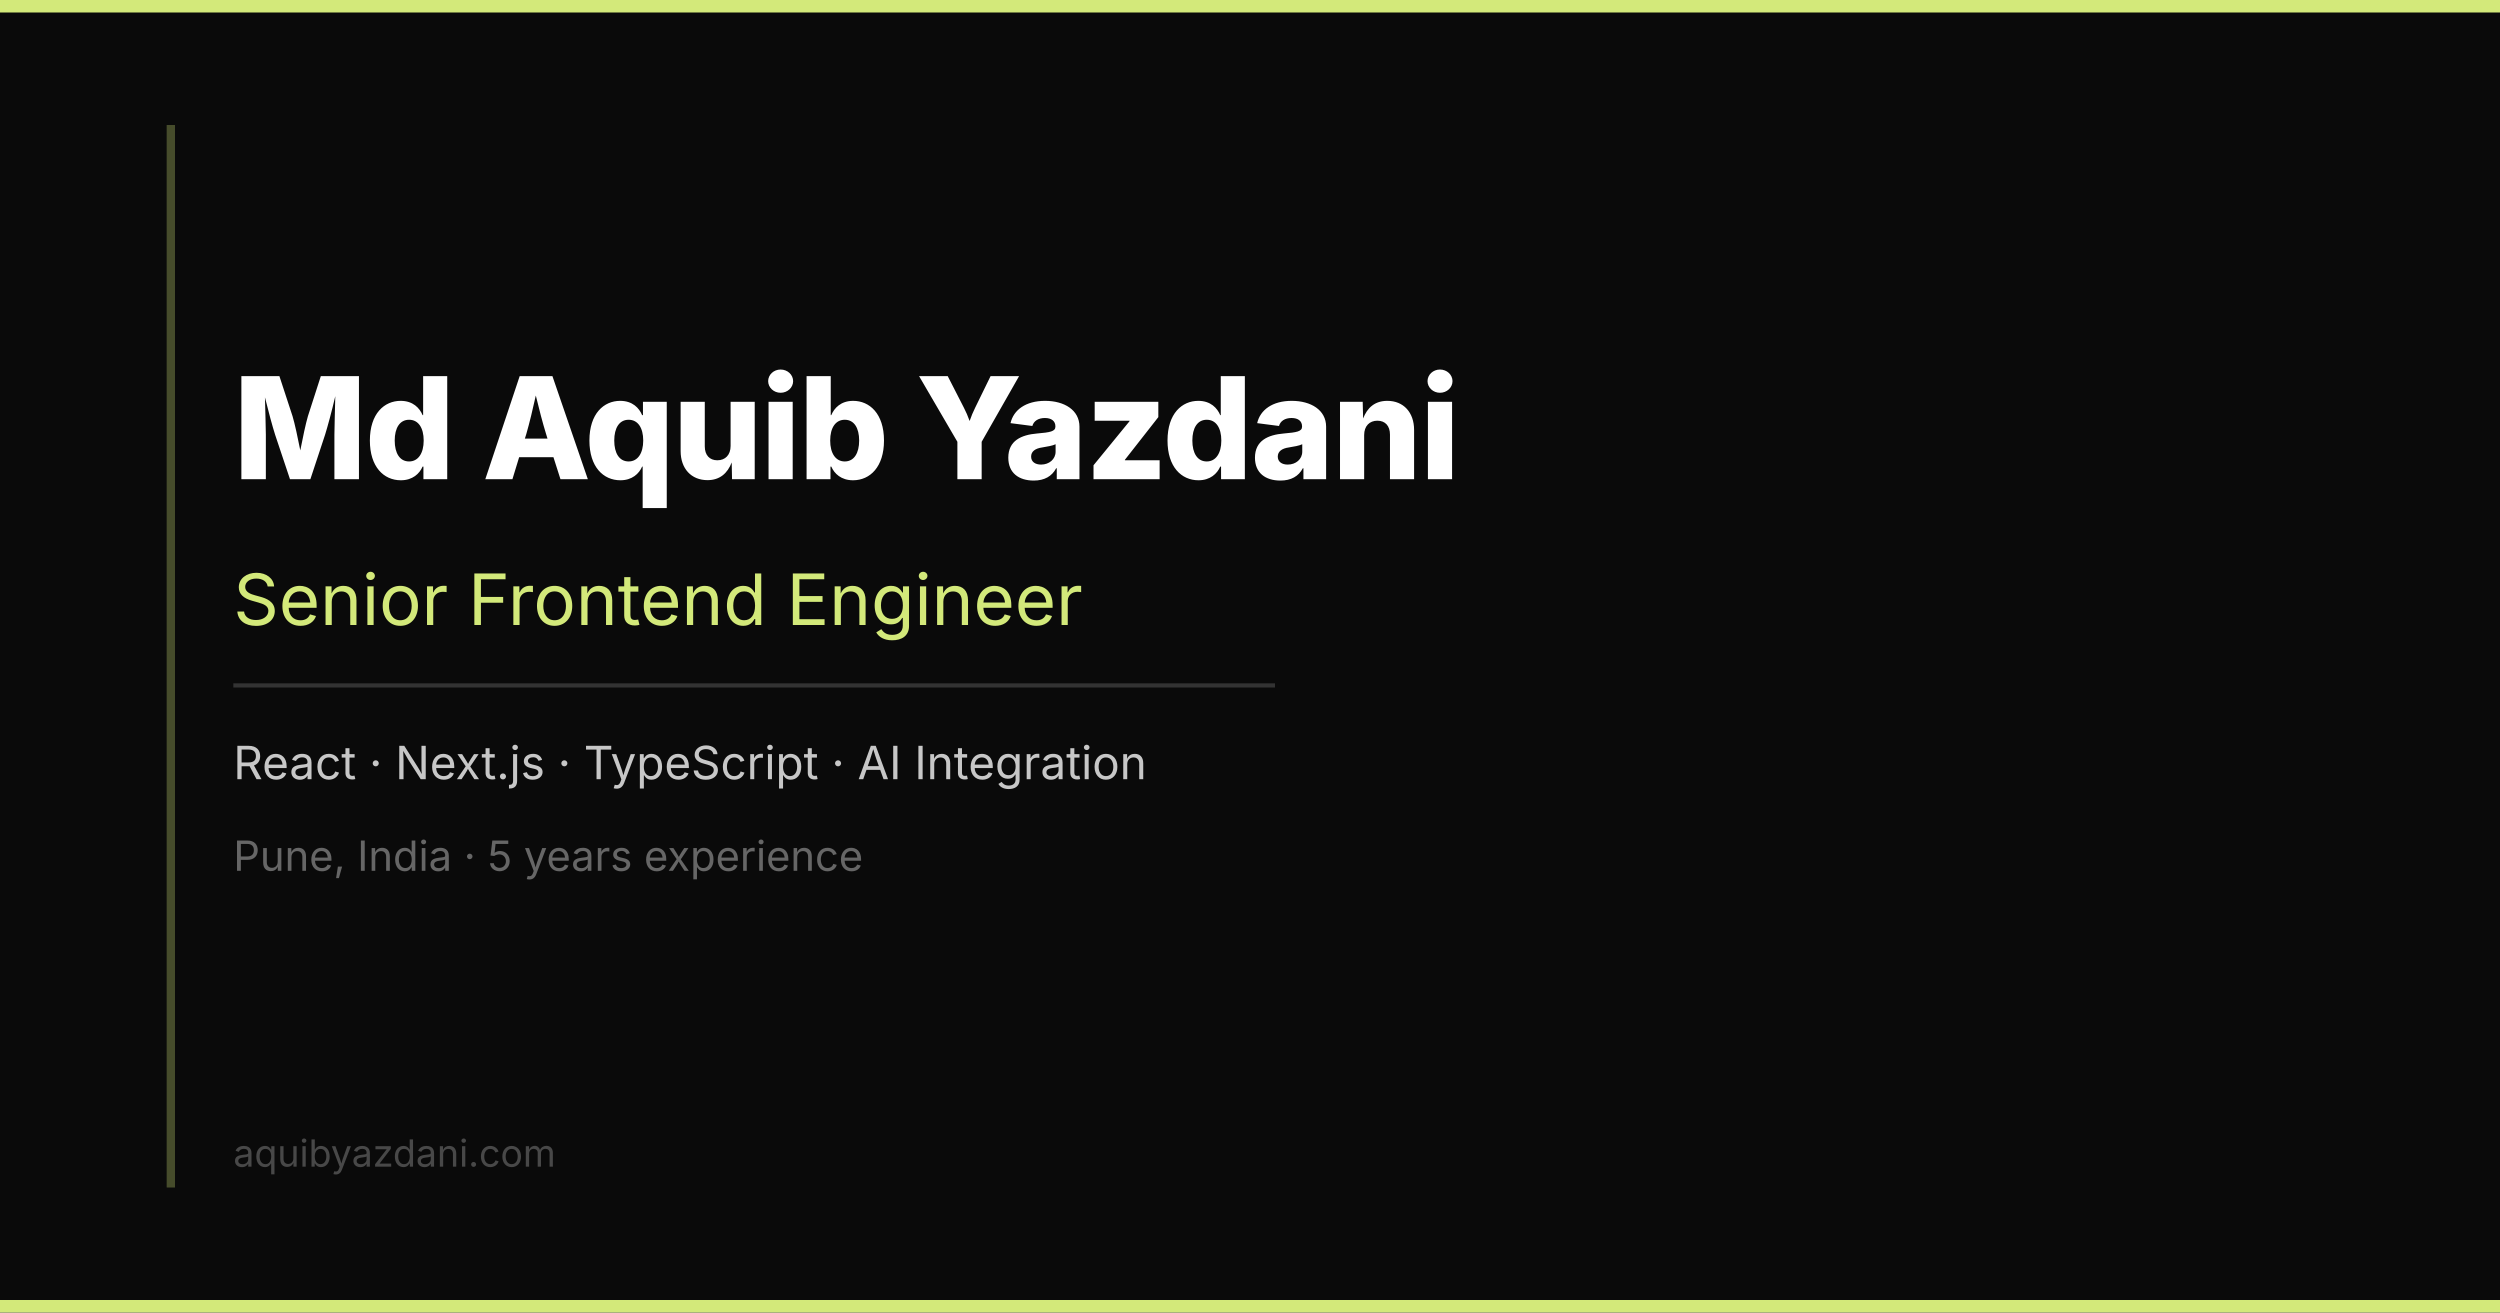
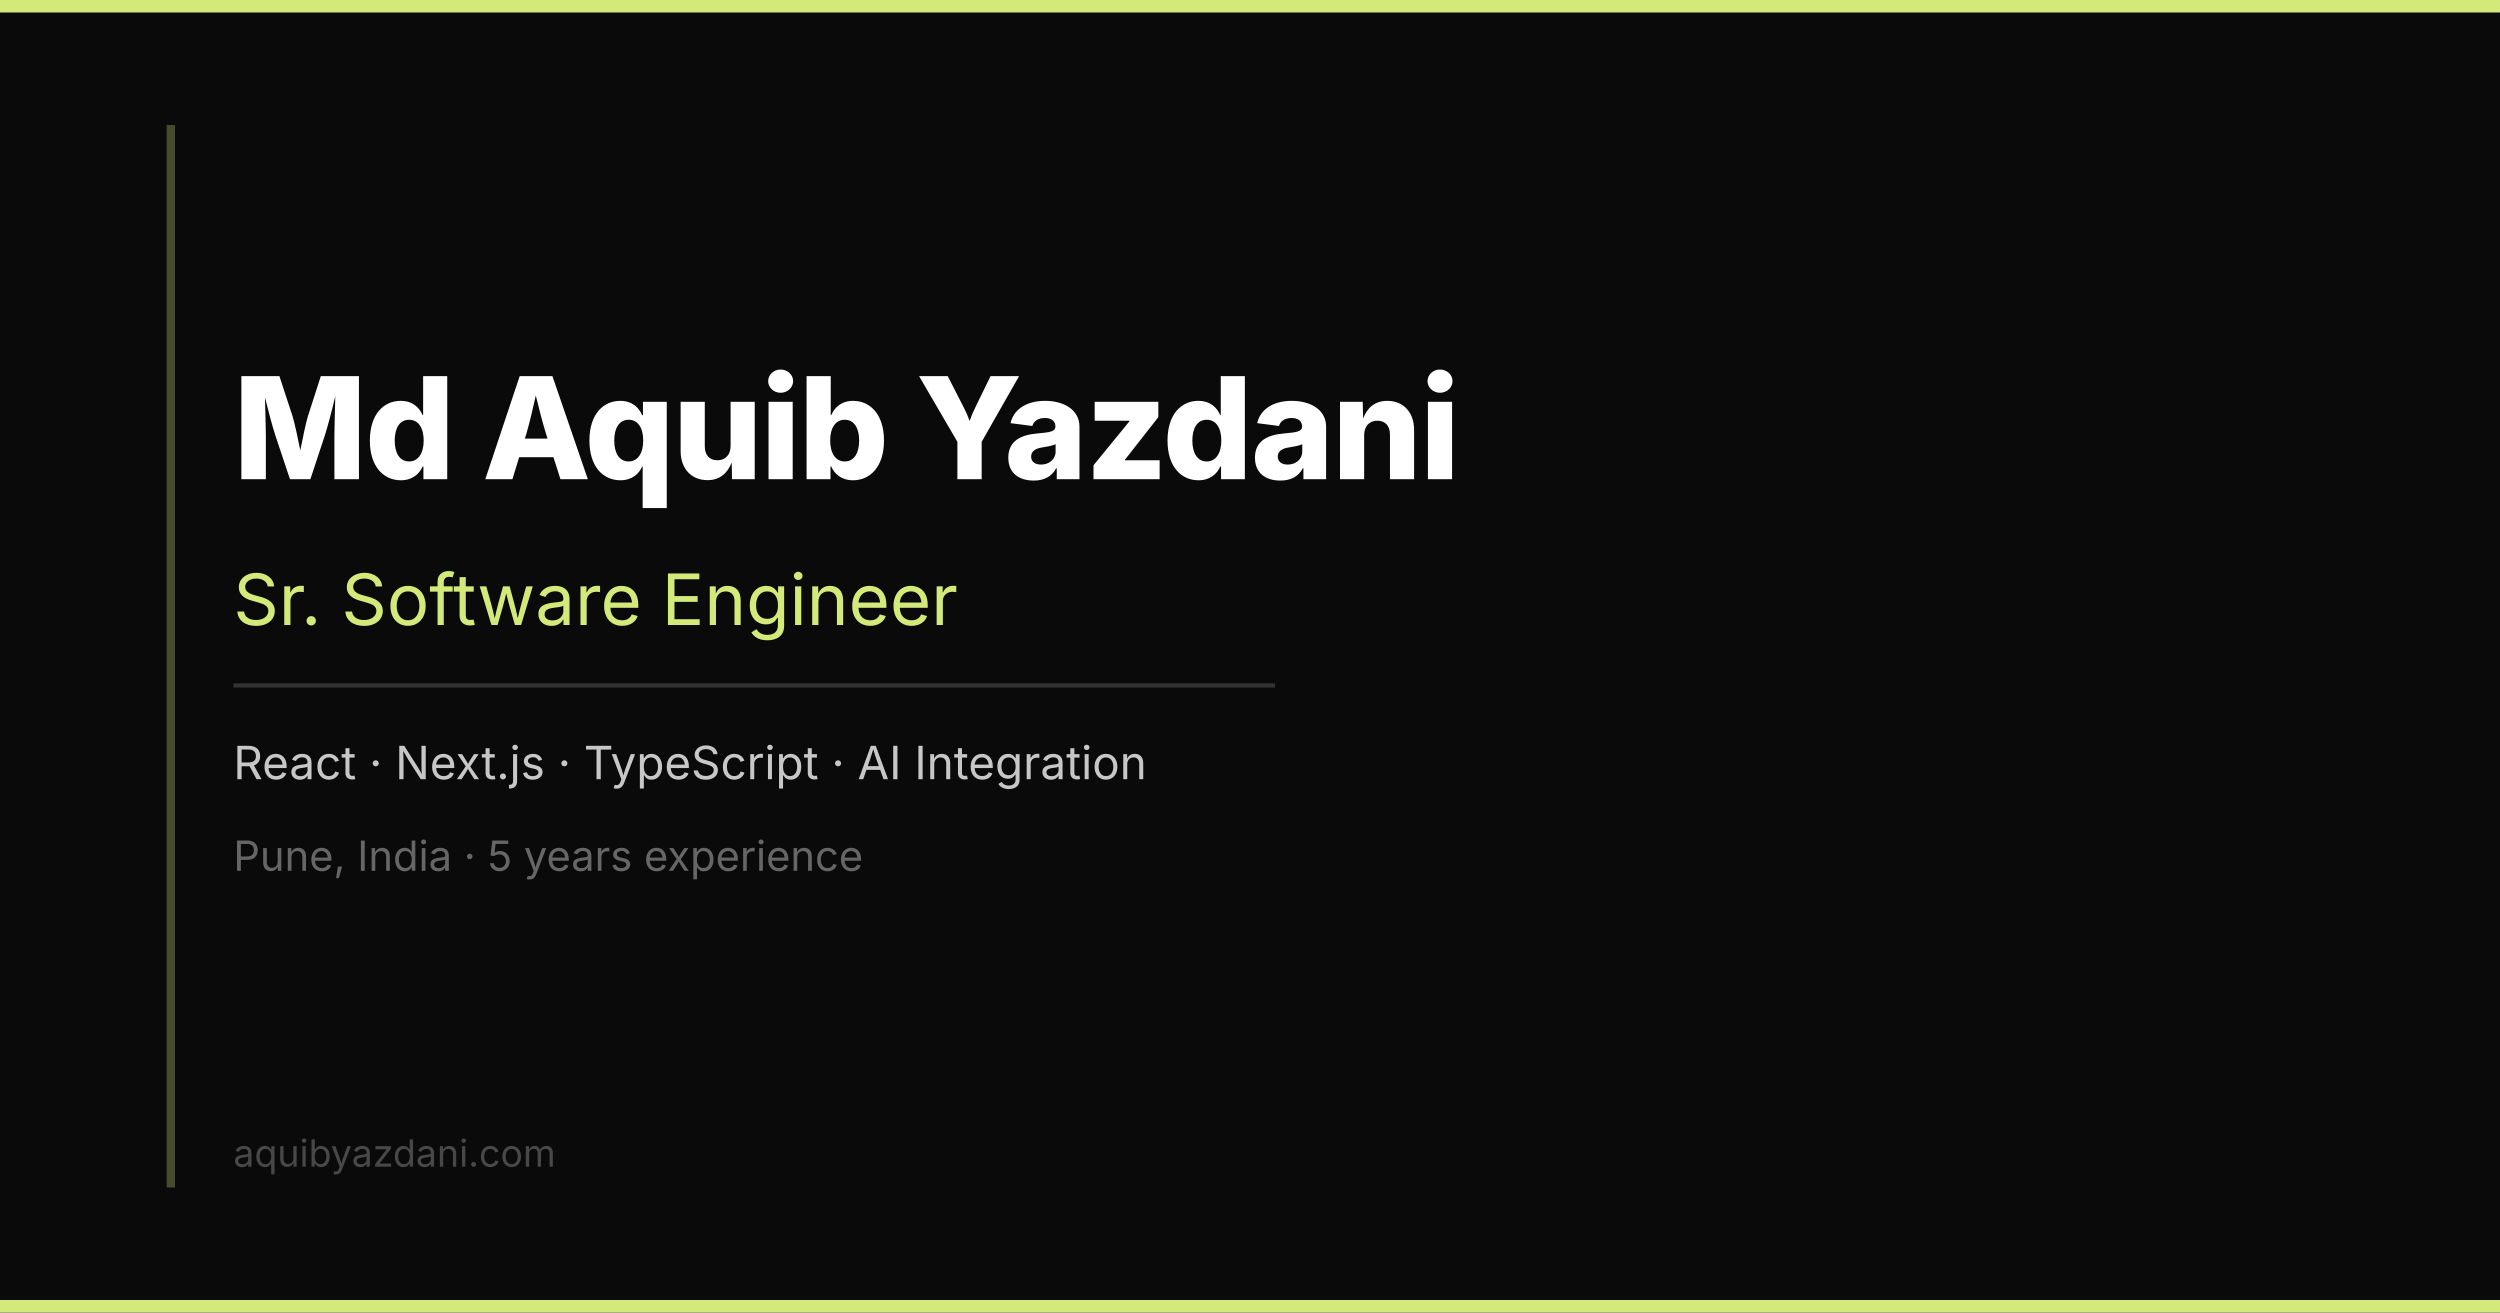
<svg xmlns="http://www.w3.org/2000/svg" width="1200" height="630" viewBox="0 0 1200 630">
  <rect width="1200" height="630" fill="#0a0a0a" />
  <rect x="0" y="0" width="1200" height="6" fill="#d3e97a" />
  <rect x="0" y="624" width="1200" height="6" fill="#d3e97a" />
  <rect x="80" y="60" width="4" height="510" fill="#d3e97a" opacity="0.3" />
  <text x="112" y="230" font-family="-apple-system, BlinkMacSystemFont, 'Segoe UI', sans-serif" font-weight="800" font-size="68" fill="#ffffff" letter-spacing="-1">Md Aquib Yazdani</text>
-   <text x="112" y="300" font-family="-apple-system, BlinkMacSystemFont, 'Segoe UI', sans-serif" font-weight="400" font-size="34" fill="#d3e97a">Senior Frontend Engineer</text>
+   <text x="112" y="300" font-family="-apple-system, BlinkMacSystemFont, 'Segoe UI', sans-serif" font-weight="400" font-size="34" fill="#d3e97a">Sr. Software Engineer</text>
  <rect x="112" y="328" width="500" height="2" fill="#333333" />
  <text x="112" y="374" font-family="-apple-system, BlinkMacSystemFont, 'Segoe UI', sans-serif" font-weight="400" font-size="22" fill="#c7c7c7">React · Next.js · TypeScript · AI Integration</text>
  <text x="112" y="418" font-family="-apple-system, BlinkMacSystemFont, 'Segoe UI', sans-serif" font-weight="400" font-size="20" fill="#666666">Pune, India · 5 years experience</text>
  <text x="112" y="560" font-family="-apple-system, BlinkMacSystemFont, 'Segoe UI', sans-serif" font-weight="400" font-size="18" fill="#484848">aquibyazdani.com</text>
</svg>
